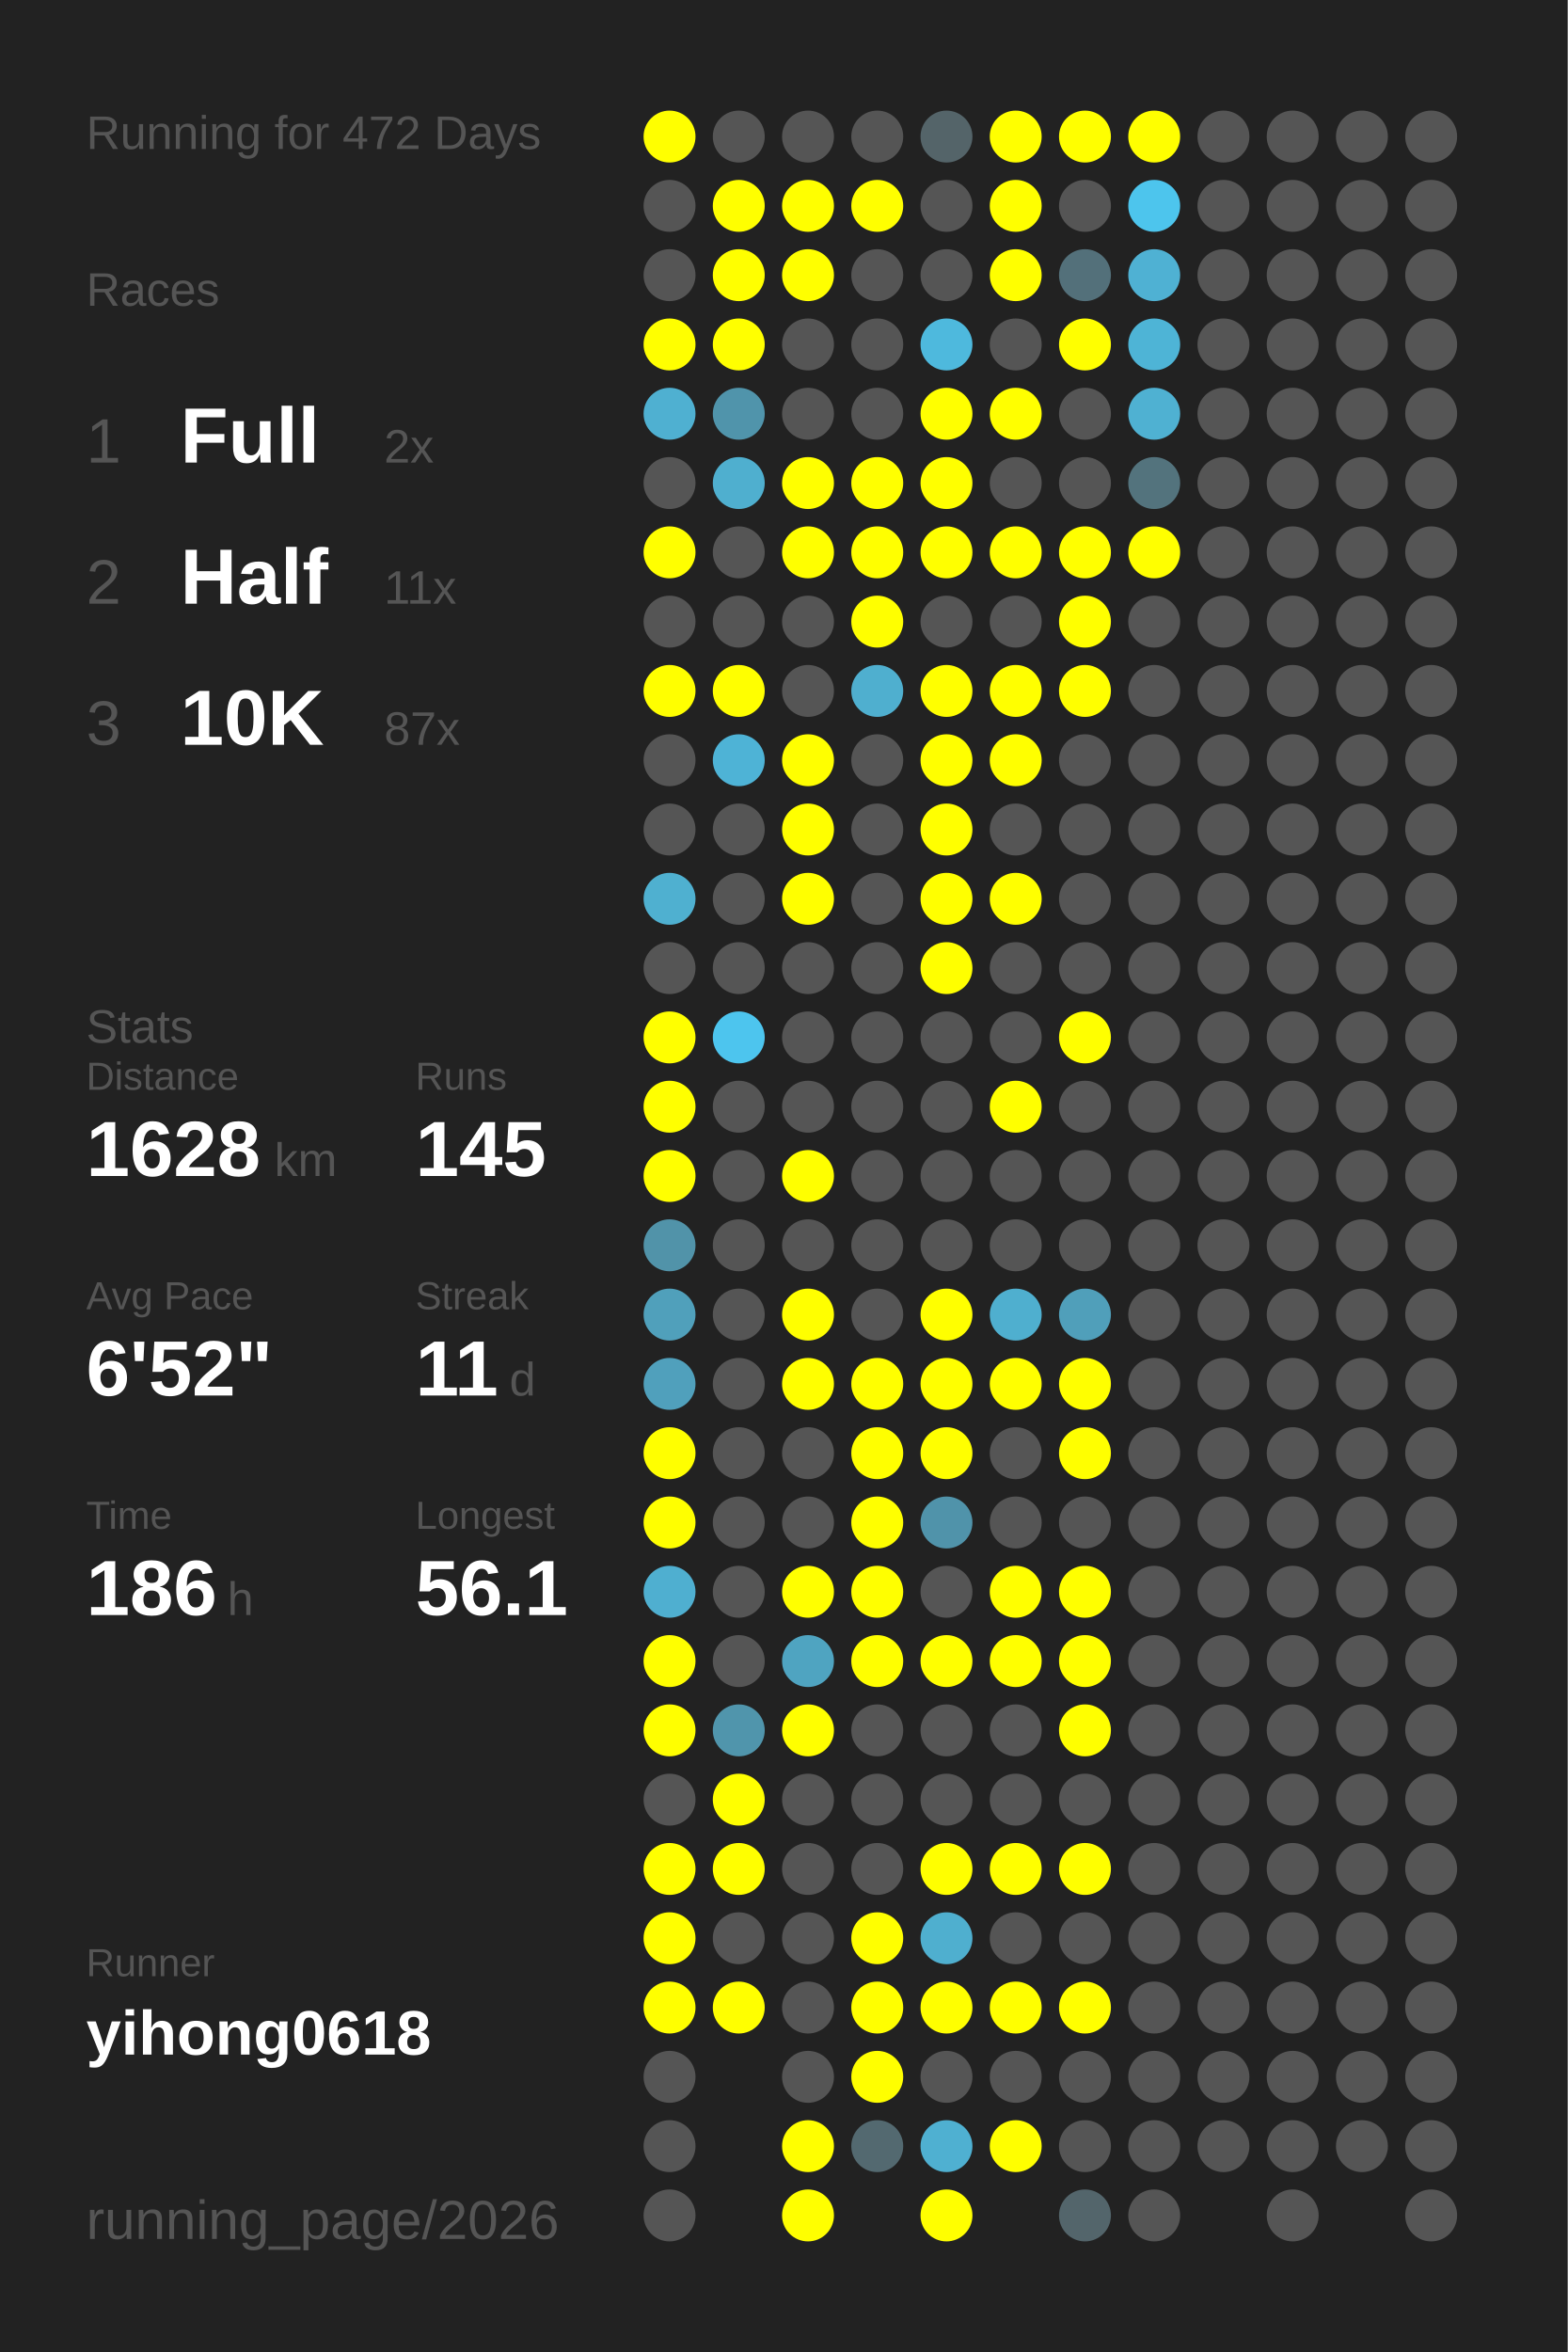
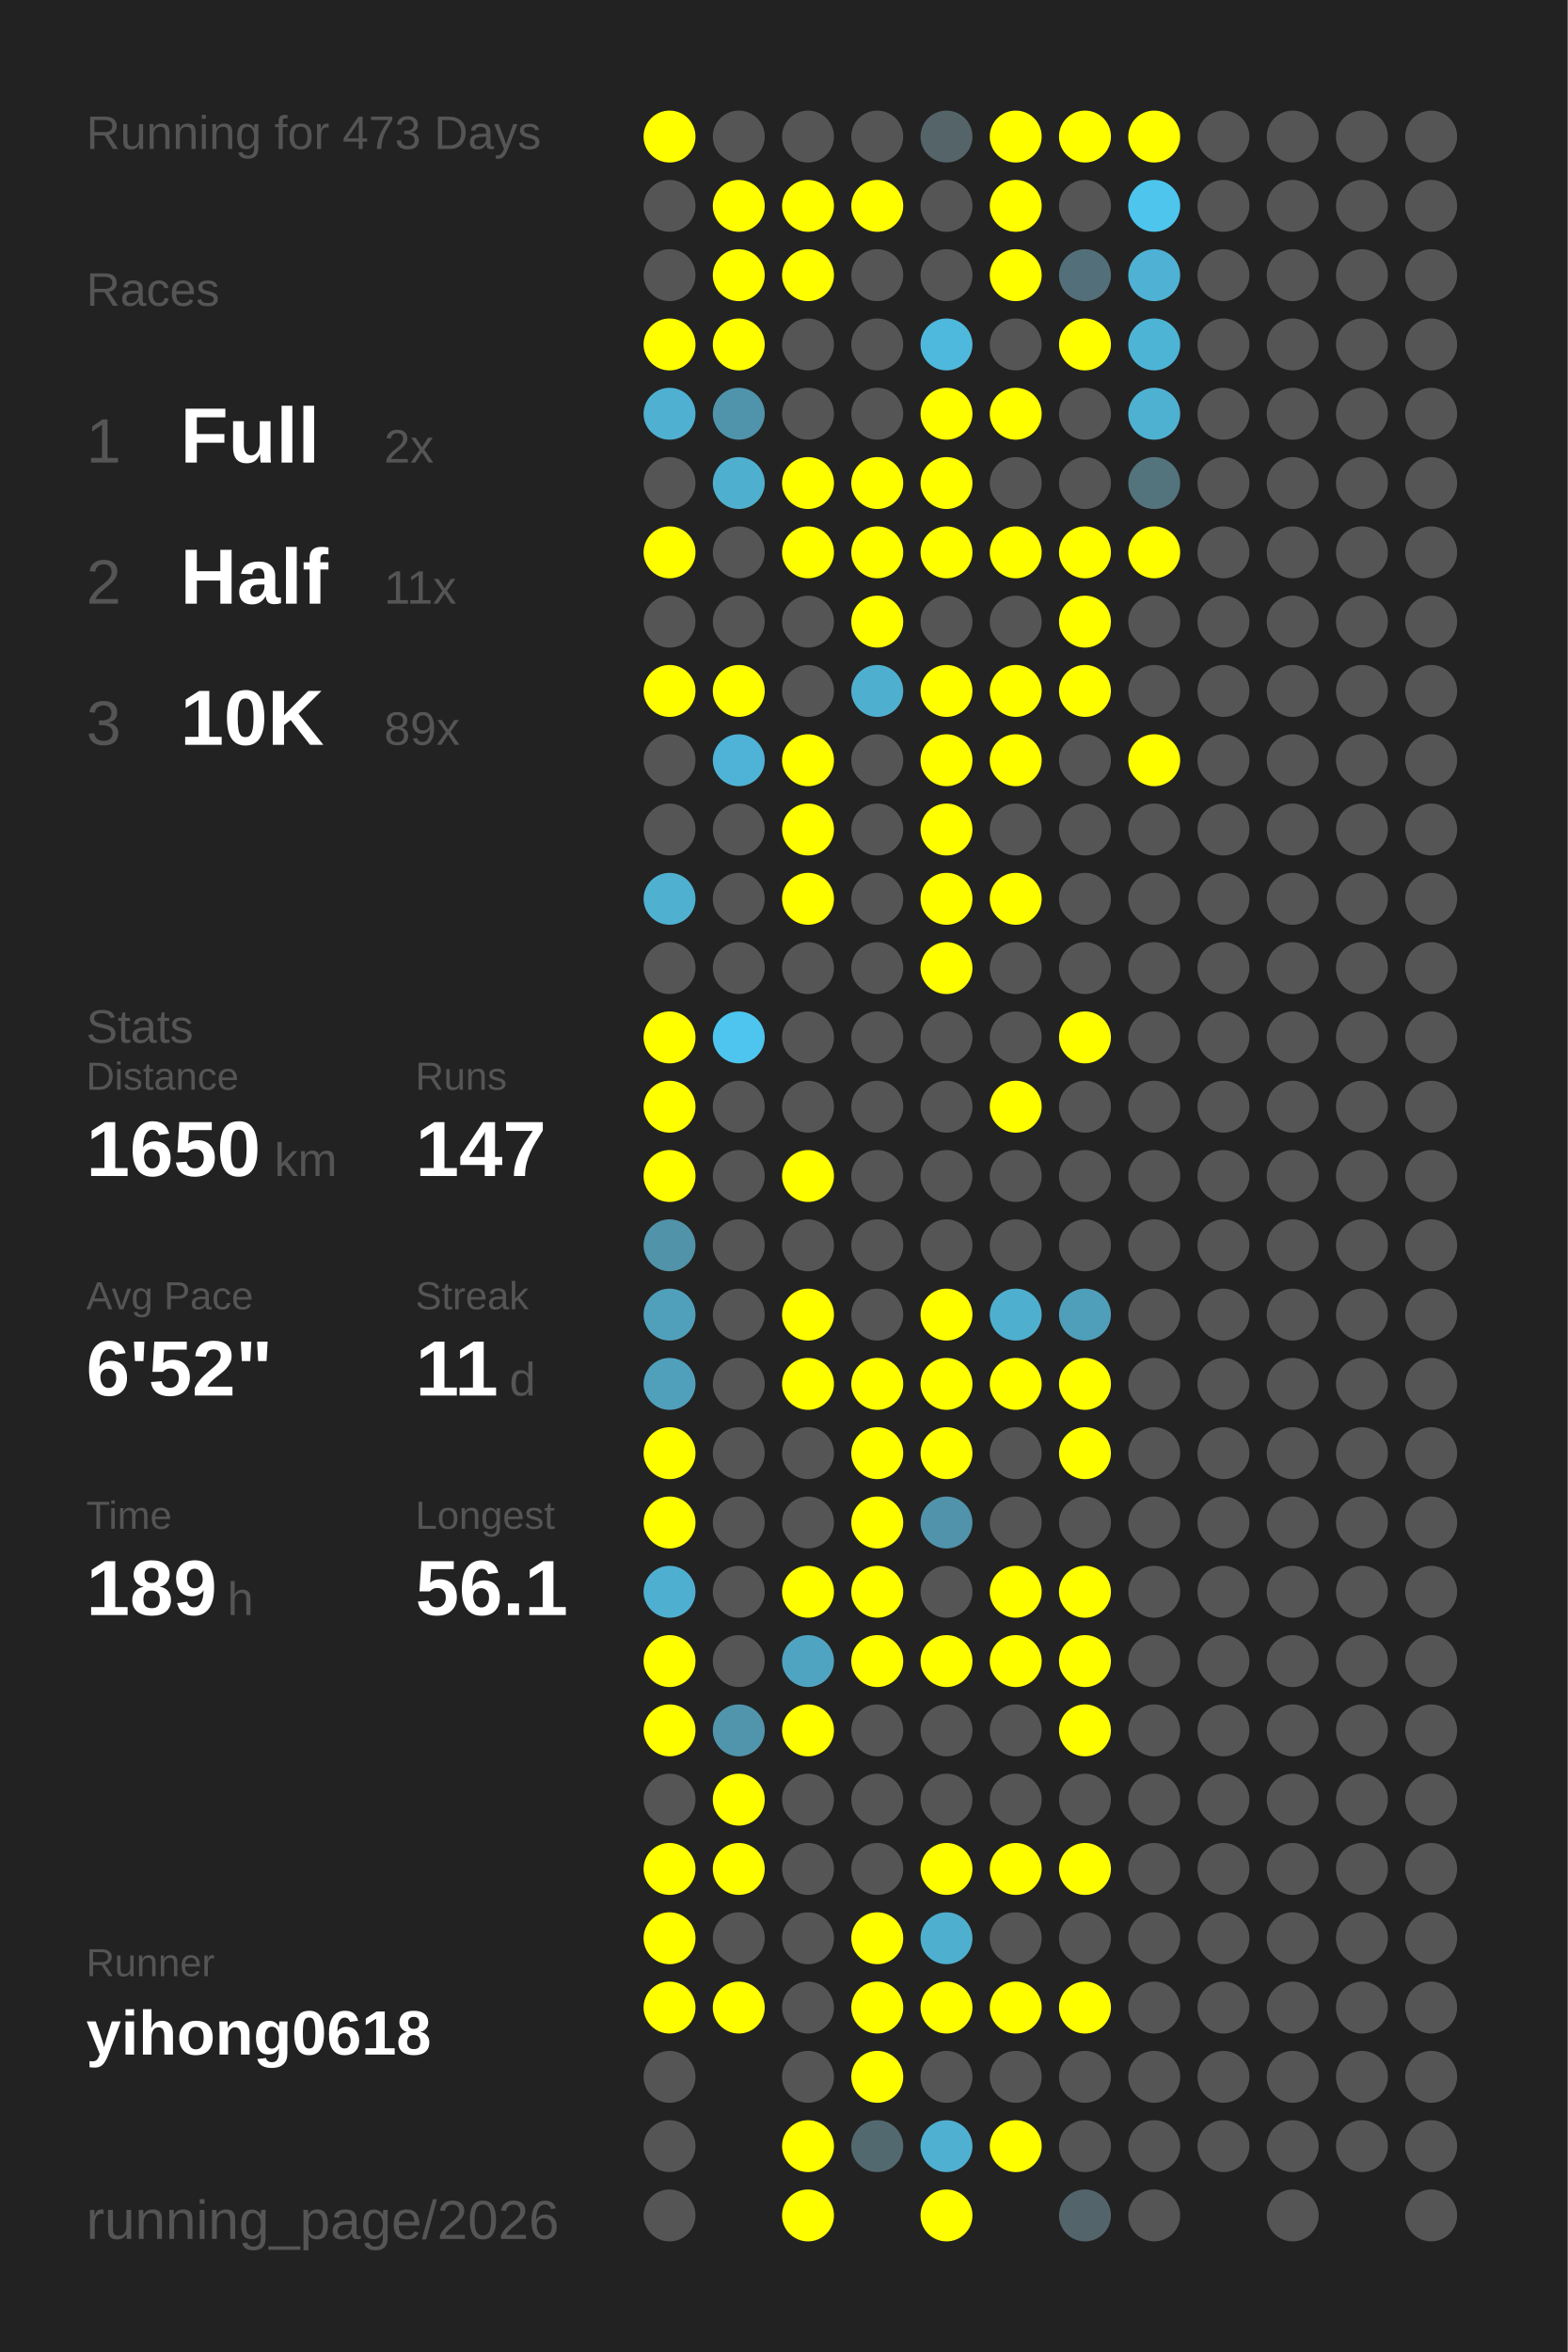
<svg xmlns="http://www.w3.org/2000/svg" baseProfile="full" height="300mm" version="1.1" viewBox="0,0,200,300" width="200mm">
  <defs />
  <rect fill="#222222" height="300" width="200" x="0" y="0" />
-   <text fill="#555555" style="font-size:6px; font-family:Arial;" x="11" y="19">Running for 472 Days</text>
+   <text fill="#555555" style="font-size:6px; font-family:Arial;" x="11" y="19">Running for 473 Days</text>
  <text fill="#555555" style="font-size:6px; font-family:Arial;" x="11" y="39">Races</text>
  <text fill="#555555" style="font-size:8px; font-family:Arial;" x="11" y="59">1</text>
  <text fill="#FFFFFF" style="font-size:10px; font-family:Arial; font-weight:bold;" x="23" y="59">Full</text>
  <text fill="#555555" style="font-size:6px; font-family:Arial;" x="49" y="59">2x</text>
  <text fill="#555555" style="font-size:8px; font-family:Arial;" x="11" y="77">2</text>
  <text fill="#FFFFFF" style="font-size:10px; font-family:Arial; font-weight:bold;" x="23" y="77">Half</text>
  <text fill="#555555" style="font-size:6px; font-family:Arial;" x="49" y="77">11x</text>
  <text fill="#555555" style="font-size:8px; font-family:Arial;" x="11" y="95">3</text>
  <text fill="#FFFFFF" style="font-size:10px; font-family:Arial; font-weight:bold;" x="23" y="95">10K</text>
-   <text fill="#555555" style="font-size:6px; font-family:Arial;" x="49" y="95">87x</text>
+   <text fill="#555555" style="font-size:6px; font-family:Arial;" x="49" y="95">89x</text>
  <text fill="#555555" style="font-size:6px; font-family:Arial;" x="11" y="133">Stats</text>
  <text fill="#555555" style="font-size:5px; font-family:Arial;" x="11" y="139">Distance</text>
-   <text fill="#FFFFFF" style="font-size:10px; font-family:Arial; font-weight:bold;" x="11" y="150">1628</text>
+   <text fill="#FFFFFF" style="font-size:10px; font-family:Arial; font-weight:bold;" x="11" y="150">1650</text>
  <text fill="#555555" style="font-size:6px; font-family:Arial;" x="35" y="150">km</text>
  <text fill="#555555" style="font-size:5px; font-family:Arial;" x="53" y="139">Runs</text>
-   <text fill="#FFFFFF" style="font-size:10px; font-family:Arial; font-weight:bold;" x="53" y="150">145</text>
+   <text fill="#FFFFFF" style="font-size:10px; font-family:Arial; font-weight:bold;" x="53" y="150">147</text>
  <text fill="#555555" style="font-size:5px; font-family:Arial;" x="11" y="167">Avg Pace</text>
  <text fill="#FFFFFF" style="font-size:10px; font-family:Arial; font-weight:bold;" x="11" y="178">6'52"</text>
  <text fill="#555555" style="font-size:5px; font-family:Arial;" x="53" y="167">Streak</text>
  <text fill="#FFFFFF" style="font-size:10px; font-family:Arial; font-weight:bold;" x="53" y="178">11</text>
  <text fill="#555555" style="font-size:6px; font-family:Arial;" x="65" y="178">d</text>
  <text fill="#555555" style="font-size:5px; font-family:Arial;" x="11" y="195">Time</text>
-   <text fill="#FFFFFF" style="font-size:10px; font-family:Arial; font-weight:bold;" x="11" y="206">186</text>
+   <text fill="#FFFFFF" style="font-size:10px; font-family:Arial; font-weight:bold;" x="11" y="206">189</text>
  <text fill="#555555" style="font-size:6px; font-family:Arial;" x="29" y="206">h</text>
  <text fill="#555555" style="font-size:5px; font-family:Arial;" x="53" y="195">Longest</text>
  <text fill="#FFFFFF" style="font-size:10px; font-family:Arial; font-weight:bold;" x="53" y="206">56.1</text>
  <text fill="#555555" style="font-size:5px; font-family:Arial;" x="11" y="252.065">Runner</text>
  <text fill="#FFFFFF" style="font-size:8px; font-family:Arial; font-weight:bold;" x="11" y="262.065">yihong0618</text>
  <text fill="#555555" style="font-size:7px; font-family:Arial;" x="11" y="285.581">running_page/2026</text>
  <circle cx="85.417" cy="17.419" fill="#FFFF00" r="3.312" />
  <circle cx="85.417" cy="26.258" fill="#555555" r="3.312" />
  <circle cx="85.417" cy="35.097" fill="#555555" r="3.312" />
  <circle cx="85.417" cy="43.935" fill="#FFFF00" r="3.312" />
  <circle cx="85.417" cy="52.774" fill="#4fb0d1" r="3.312" />
  <circle cx="85.417" cy="61.613" fill="#555555" r="3.312" />
  <circle cx="85.417" cy="70.452" fill="#FFFF00" r="3.312" />
  <circle cx="85.417" cy="79.29" fill="#555555" r="3.312" />
  <circle cx="85.417" cy="88.129" fill="#FFFF00" r="3.312" />
  <circle cx="85.417" cy="96.968" fill="#555555" r="3.312" />
  <circle cx="85.417" cy="105.806" fill="#555555" r="3.312" />
  <circle cx="85.417" cy="114.645" fill="#4fb0d0" r="3.312" />
  <circle cx="85.417" cy="123.484" fill="#555555" r="3.312" />
  <circle cx="85.417" cy="132.323" fill="#FFFF00" r="3.312" />
  <circle cx="85.417" cy="141.161" fill="#FFFF00" r="3.312" />
  <circle cx="85.417" cy="150" fill="#FFFF00" r="3.312" />
  <circle cx="85.417" cy="158.839" fill="#5193a9" r="3.312" />
  <circle cx="85.417" cy="167.677" fill="#50a0bb" r="3.312" />
  <circle cx="85.417" cy="176.516" fill="#50a0bc" r="3.312" />
  <circle cx="85.417" cy="185.355" fill="#FFFF00" r="3.312" />
  <circle cx="85.417" cy="194.194" fill="#FFFF00" r="3.312" />
  <circle cx="85.417" cy="203.032" fill="#4fafd0" r="3.312" />
  <circle cx="85.417" cy="211.871" fill="#FFFF00" r="3.312" />
  <circle cx="85.417" cy="220.71" fill="#FFFF00" r="3.312" />
  <circle cx="85.417" cy="229.548" fill="#555555" r="3.312" />
  <circle cx="85.417" cy="238.387" fill="#FFFF00" r="3.312" />
  <circle cx="85.417" cy="247.226" fill="#FFFF00" r="3.312" />
  <circle cx="85.417" cy="256.065" fill="#FFFF00" r="3.312" />
  <circle cx="85.417" cy="264.903" fill="#555555" r="3.312" />
  <circle cx="85.417" cy="273.742" fill="#555555" r="3.312" />
  <circle cx="85.417" cy="282.581" fill="#555555" r="3.312" />
  <circle cx="94.25" cy="17.419" fill="#555555" r="3.312" />
  <circle cx="94.25" cy="26.258" fill="#FFFF00" r="3.312" />
  <circle cx="94.25" cy="35.097" fill="#FFFF00" r="3.312" />
  <circle cx="94.25" cy="43.935" fill="#FFFF00" r="3.312" />
  <circle cx="94.25" cy="52.774" fill="#5094ab" r="3.312" />
  <circle cx="94.25" cy="61.613" fill="#4fafcf" r="3.312" />
  <circle cx="94.25" cy="70.452" fill="#555555" r="3.312" />
  <circle cx="94.25" cy="79.29" fill="#555555" r="3.312" />
  <circle cx="94.25" cy="88.129" fill="#FFFF00" r="3.312" />
  <circle cx="94.25" cy="96.968" fill="#4eb3d6" r="3.312" />
  <circle cx="94.25" cy="105.806" fill="#555555" r="3.312" />
  <circle cx="94.25" cy="114.645" fill="#555555" r="3.312" />
  <circle cx="94.25" cy="123.484" fill="#555555" r="3.312" />
  <circle cx="94.25" cy="132.323" fill="#4dc5ee" r="3.312" />
  <circle cx="94.25" cy="141.161" fill="#555555" r="3.312" />
  <circle cx="94.25" cy="150" fill="#555555" r="3.312" />
  <circle cx="94.25" cy="158.839" fill="#555555" r="3.312" />
  <circle cx="94.25" cy="167.677" fill="#555555" r="3.312" />
  <circle cx="94.25" cy="176.516" fill="#555555" r="3.312" />
  <circle cx="94.25" cy="185.355" fill="#555555" r="3.312" />
  <circle cx="94.25" cy="194.194" fill="#555555" r="3.312" />
  <circle cx="94.25" cy="203.032" fill="#555555" r="3.312" />
  <circle cx="94.25" cy="211.871" fill="#555555" r="3.312" />
  <circle cx="94.25" cy="220.71" fill="#5095ac" r="3.312" />
  <circle cx="94.25" cy="229.548" fill="#FFFF00" r="3.312" />
  <circle cx="94.25" cy="238.387" fill="#FFFF00" r="3.312" />
  <circle cx="94.25" cy="247.226" fill="#555555" r="3.312" />
  <circle cx="94.25" cy="256.065" fill="#FFFF00" r="3.312" />
  <circle cx="103.083" cy="17.419" fill="#555555" r="3.312" />
  <circle cx="103.083" cy="26.258" fill="#FFFF00" r="3.312" />
  <circle cx="103.083" cy="35.097" fill="#FFFF00" r="3.312" />
  <circle cx="103.083" cy="43.935" fill="#555555" r="3.312" />
  <circle cx="103.083" cy="52.774" fill="#555555" r="3.312" />
  <circle cx="103.083" cy="61.613" fill="#FFFF00" r="3.312" />
  <circle cx="103.083" cy="70.452" fill="#FFFF00" r="3.312" />
  <circle cx="103.083" cy="79.29" fill="#555555" r="3.312" />
  <circle cx="103.083" cy="88.129" fill="#555555" r="3.312" />
  <circle cx="103.083" cy="96.968" fill="#FFFF00" r="3.312" />
  <circle cx="103.083" cy="105.806" fill="#FFFF00" r="3.312" />
  <circle cx="103.083" cy="114.645" fill="#FFFF00" r="3.312" />
  <circle cx="103.083" cy="123.484" fill="#555555" r="3.312" />
  <circle cx="103.083" cy="132.323" fill="#555555" r="3.312" />
  <circle cx="103.083" cy="141.161" fill="#555555" r="3.312" />
  <circle cx="103.083" cy="150" fill="#FFFF00" r="3.312" />
  <circle cx="103.083" cy="158.839" fill="#555555" r="3.312" />
  <circle cx="103.083" cy="167.677" fill="#FFFF00" r="3.312" />
  <circle cx="103.083" cy="176.516" fill="#FFFF00" r="3.312" />
  <circle cx="103.083" cy="185.355" fill="#555555" r="3.312" />
  <circle cx="103.083" cy="194.194" fill="#555555" r="3.312" />
  <circle cx="103.083" cy="203.032" fill="#FFFF00" r="3.312" />
  <circle cx="103.083" cy="211.871" fill="#4fa4c1" r="3.312" />
  <circle cx="103.083" cy="220.71" fill="#FFFF00" r="3.312" />
  <circle cx="103.083" cy="229.548" fill="#555555" r="3.312" />
  <circle cx="103.083" cy="238.387" fill="#555555" r="3.312" />
  <circle cx="103.083" cy="247.226" fill="#555555" r="3.312" />
  <circle cx="103.083" cy="256.065" fill="#555555" r="3.312" />
  <circle cx="103.083" cy="264.903" fill="#555555" r="3.312" />
  <circle cx="103.083" cy="273.742" fill="#FFFF00" r="3.312" />
  <circle cx="103.083" cy="282.581" fill="#FFFF00" r="3.312" />
  <circle cx="111.917" cy="17.419" fill="#555555" r="3.312" />
  <circle cx="111.917" cy="26.258" fill="#FFFF00" r="3.312" />
  <circle cx="111.917" cy="35.097" fill="#555555" r="3.312" />
  <circle cx="111.917" cy="43.935" fill="#555555" r="3.312" />
  <circle cx="111.917" cy="52.774" fill="#555555" r="3.312" />
  <circle cx="111.917" cy="61.613" fill="#FFFF00" r="3.312" />
  <circle cx="111.917" cy="70.452" fill="#FFFF00" r="3.312" />
  <circle cx="111.917" cy="79.29" fill="#FFFF00" r="3.312" />
  <circle cx="111.917" cy="88.129" fill="#4fafcf" r="3.312" />
  <circle cx="111.917" cy="96.968" fill="#555555" r="3.312" />
  <circle cx="111.917" cy="105.806" fill="#555555" r="3.312" />
  <circle cx="111.917" cy="114.645" fill="#555555" r="3.312" />
  <circle cx="111.917" cy="123.484" fill="#555555" r="3.312" />
  <circle cx="111.917" cy="132.323" fill="#555555" r="3.312" />
  <circle cx="111.917" cy="141.161" fill="#555555" r="3.312" />
  <circle cx="111.917" cy="150" fill="#555555" r="3.312" />
  <circle cx="111.917" cy="158.839" fill="#555555" r="3.312" />
  <circle cx="111.917" cy="167.677" fill="#555555" r="3.312" />
  <circle cx="111.917" cy="176.516" fill="#FFFF00" r="3.312" />
  <circle cx="111.917" cy="185.355" fill="#FFFF00" r="3.312" />
  <circle cx="111.917" cy="194.194" fill="#FFFF00" r="3.312" />
  <circle cx="111.917" cy="203.032" fill="#FFFF00" r="3.312" />
  <circle cx="111.917" cy="211.871" fill="#FFFF00" r="3.312" />
  <circle cx="111.917" cy="220.71" fill="#555555" r="3.312" />
  <circle cx="111.917" cy="229.548" fill="#555555" r="3.312" />
  <circle cx="111.917" cy="238.387" fill="#555555" r="3.312" />
  <circle cx="111.917" cy="247.226" fill="#FFFF00" r="3.312" />
  <circle cx="111.917" cy="256.065" fill="#FFFF00" r="3.312" />
  <circle cx="111.917" cy="264.903" fill="#FFFF00" r="3.312" />
  <circle cx="111.917" cy="273.742" fill="#536970" r="3.312" />
  <circle cx="120.75" cy="17.419" fill="#546469" r="3.312" />
  <circle cx="120.75" cy="26.258" fill="#555555" r="3.312" />
  <circle cx="120.75" cy="35.097" fill="#555555" r="3.312" />
  <circle cx="120.75" cy="43.935" fill="#4eb9dd" r="3.312" />
  <circle cx="120.75" cy="52.774" fill="#FFFF00" r="3.312" />
  <circle cx="120.75" cy="61.613" fill="#FFFF00" r="3.312" />
  <circle cx="120.75" cy="70.452" fill="#FFFF00" r="3.312" />
  <circle cx="120.75" cy="79.29" fill="#555555" r="3.312" />
  <circle cx="120.75" cy="88.129" fill="#FFFF00" r="3.312" />
  <circle cx="120.75" cy="96.968" fill="#FFFF00" r="3.312" />
  <circle cx="120.75" cy="105.806" fill="#FFFF00" r="3.312" />
  <circle cx="120.75" cy="114.645" fill="#FFFF00" r="3.312" />
  <circle cx="120.75" cy="123.484" fill="#FFFF00" r="3.312" />
  <circle cx="120.75" cy="132.323" fill="#555555" r="3.312" />
  <circle cx="120.75" cy="141.161" fill="#555555" r="3.312" />
  <circle cx="120.75" cy="150" fill="#555555" r="3.312" />
  <circle cx="120.75" cy="158.839" fill="#555555" r="3.312" />
  <circle cx="120.75" cy="167.677" fill="#FFFF00" r="3.312" />
  <circle cx="120.75" cy="176.516" fill="#FFFF00" r="3.312" />
  <circle cx="120.75" cy="185.355" fill="#FFFF00" r="3.312" />
  <circle cx="120.75" cy="194.194" fill="#5093aa" r="3.312" />
  <circle cx="120.75" cy="203.032" fill="#555555" r="3.312" />
  <circle cx="120.75" cy="211.871" fill="#FFFF00" r="3.312" />
  <circle cx="120.75" cy="220.71" fill="#555555" r="3.312" />
  <circle cx="120.75" cy="229.548" fill="#555555" r="3.312" />
  <circle cx="120.75" cy="238.387" fill="#FFFF00" r="3.312" />
  <circle cx="120.75" cy="247.226" fill="#4fafcf" r="3.312" />
  <circle cx="120.75" cy="256.065" fill="#FFFF00" r="3.312" />
  <circle cx="120.75" cy="264.903" fill="#555555" r="3.312" />
  <circle cx="120.75" cy="273.742" fill="#4fb0d1" r="3.312" />
  <circle cx="120.75" cy="282.581" fill="#FFFF00" r="3.312" />
  <circle cx="129.583" cy="17.419" fill="#FFFF00" r="3.312" />
  <circle cx="129.583" cy="26.258" fill="#FFFF00" r="3.312" />
  <circle cx="129.583" cy="35.097" fill="#FFFF00" r="3.312" />
  <circle cx="129.583" cy="43.935" fill="#555555" r="3.312" />
  <circle cx="129.583" cy="52.774" fill="#FFFF00" r="3.312" />
  <circle cx="129.583" cy="61.613" fill="#555555" r="3.312" />
  <circle cx="129.583" cy="70.452" fill="#FFFF00" r="3.312" />
  <circle cx="129.583" cy="79.29" fill="#555555" r="3.312" />
  <circle cx="129.583" cy="88.129" fill="#FFFF00" r="3.312" />
  <circle cx="129.583" cy="96.968" fill="#FFFF00" r="3.312" />
  <circle cx="129.583" cy="105.806" fill="#555555" r="3.312" />
  <circle cx="129.583" cy="114.645" fill="#FFFF00" r="3.312" />
  <circle cx="129.583" cy="123.484" fill="#555555" r="3.312" />
  <circle cx="129.583" cy="132.323" fill="#555555" r="3.312" />
  <circle cx="129.583" cy="141.161" fill="#FFFF00" r="3.312" />
  <circle cx="129.583" cy="150" fill="#555555" r="3.312" />
  <circle cx="129.583" cy="158.839" fill="#555555" r="3.312" />
  <circle cx="129.583" cy="167.677" fill="#4fafcf" r="3.312" />
  <circle cx="129.583" cy="176.516" fill="#FFFF00" r="3.312" />
  <circle cx="129.583" cy="185.355" fill="#555555" r="3.312" />
  <circle cx="129.583" cy="194.194" fill="#555555" r="3.312" />
  <circle cx="129.583" cy="203.032" fill="#FFFF00" r="3.312" />
  <circle cx="129.583" cy="211.871" fill="#FFFF00" r="3.312" />
  <circle cx="129.583" cy="220.71" fill="#555555" r="3.312" />
  <circle cx="129.583" cy="229.548" fill="#555555" r="3.312" />
  <circle cx="129.583" cy="238.387" fill="#FFFF00" r="3.312" />
  <circle cx="129.583" cy="247.226" fill="#555555" r="3.312" />
  <circle cx="129.583" cy="256.065" fill="#FFFF00" r="3.312" />
  <circle cx="129.583" cy="264.903" fill="#555555" r="3.312" />
  <circle cx="129.583" cy="273.742" fill="#FFFF00" r="3.312" />
  <circle cx="138.417" cy="17.419" fill="#FFFF00" r="3.312" />
  <circle cx="138.417" cy="26.258" fill="#555555" r="3.312" />
  <circle cx="138.417" cy="35.097" fill="#53707a" r="3.312" />
  <circle cx="138.417" cy="43.935" fill="#FFFF00" r="3.312" />
  <circle cx="138.417" cy="52.774" fill="#555555" r="3.312" />
  <circle cx="138.417" cy="61.613" fill="#555555" r="3.312" />
  <circle cx="138.417" cy="70.452" fill="#FFFF00" r="3.312" />
  <circle cx="138.417" cy="79.29" fill="#FFFF00" r="3.312" />
  <circle cx="138.417" cy="88.129" fill="#FFFF00" r="3.312" />
  <circle cx="138.417" cy="96.968" fill="#555555" r="3.312" />
  <circle cx="138.417" cy="105.806" fill="#555555" r="3.312" />
  <circle cx="138.417" cy="114.645" fill="#555555" r="3.312" />
  <circle cx="138.417" cy="123.484" fill="#555555" r="3.312" />
  <circle cx="138.417" cy="132.323" fill="#FFFF00" r="3.312" />
  <circle cx="138.417" cy="141.161" fill="#555555" r="3.312" />
  <circle cx="138.417" cy="150" fill="#555555" r="3.312" />
  <circle cx="138.417" cy="158.839" fill="#555555" r="3.312" />
  <circle cx="138.417" cy="167.677" fill="#509fba" r="3.312" />
  <circle cx="138.417" cy="176.516" fill="#FFFF00" r="3.312" />
  <circle cx="138.417" cy="185.355" fill="#FFFF00" r="3.312" />
  <circle cx="138.417" cy="194.194" fill="#555555" r="3.312" />
  <circle cx="138.417" cy="203.032" fill="#FFFF00" r="3.312" />
  <circle cx="138.417" cy="211.871" fill="#FFFF00" r="3.312" />
  <circle cx="138.417" cy="220.71" fill="#FFFF00" r="3.312" />
  <circle cx="138.417" cy="229.548" fill="#555555" r="3.312" />
  <circle cx="138.417" cy="238.387" fill="#FFFF00" r="3.312" />
  <circle cx="138.417" cy="247.226" fill="#555555" r="3.312" />
  <circle cx="138.417" cy="256.065" fill="#FFFF00" r="3.312" />
  <circle cx="138.417" cy="264.903" fill="#555555" r="3.312" />
  <circle cx="138.417" cy="273.742" fill="#555555" r="3.312" />
  <circle cx="138.417" cy="282.581" fill="#53656b" r="3.312" />
  <circle cx="147.25" cy="17.419" fill="#FFFF00" r="3.312" />
  <circle cx="147.25" cy="26.258" fill="#4dc5ed" r="3.312" />
  <circle cx="147.25" cy="35.097" fill="#4fb1d3" r="3.312" />
  <circle cx="147.25" cy="43.935" fill="#4eb4d6" r="3.312" />
  <circle cx="147.25" cy="52.774" fill="#4fb1d2" r="3.312" />
  <circle cx="147.25" cy="61.613" fill="#53737d" r="3.312" />
  <circle cx="147.25" cy="70.452" fill="#FFFF00" r="3.312" />
  <circle cx="147.25" cy="79.29" fill="#555555" r="3.312" />
  <circle cx="147.25" cy="88.129" fill="#555555" r="3.312" />
-   <circle cx="147.25" cy="96.968" fill="#555555" r="3.312" />
+   <circle cx="147.25" cy="96.968" fill="#FFFF00" r="3.312" />
  <circle cx="147.25" cy="105.806" fill="#555555" r="3.312" />
  <circle cx="147.25" cy="114.645" fill="#555555" r="3.312" />
  <circle cx="147.25" cy="123.484" fill="#555555" r="3.312" />
  <circle cx="147.25" cy="132.323" fill="#555555" r="3.312" />
  <circle cx="147.25" cy="141.161" fill="#555555" r="3.312" />
  <circle cx="147.25" cy="150" fill="#555555" r="3.312" />
  <circle cx="147.25" cy="158.839" fill="#555555" r="3.312" />
  <circle cx="147.25" cy="167.677" fill="#555555" r="3.312" />
  <circle cx="147.25" cy="176.516" fill="#555555" r="3.312" />
  <circle cx="147.25" cy="185.355" fill="#555555" r="3.312" />
  <circle cx="147.25" cy="194.194" fill="#555555" r="3.312" />
  <circle cx="147.25" cy="203.032" fill="#555555" r="3.312" />
  <circle cx="147.25" cy="211.871" fill="#555555" r="3.312" />
  <circle cx="147.25" cy="220.71" fill="#555555" r="3.312" />
  <circle cx="147.25" cy="229.548" fill="#555555" r="3.312" />
  <circle cx="147.25" cy="238.387" fill="#555555" r="3.312" />
  <circle cx="147.25" cy="247.226" fill="#555555" r="3.312" />
  <circle cx="147.25" cy="256.065" fill="#555555" r="3.312" />
  <circle cx="147.25" cy="264.903" fill="#555555" r="3.312" />
  <circle cx="147.25" cy="273.742" fill="#555555" r="3.312" />
  <circle cx="147.25" cy="282.581" fill="#555555" r="3.312" />
  <circle cx="156.083" cy="17.419" fill="#555555" r="3.312" />
  <circle cx="156.083" cy="26.258" fill="#555555" r="3.312" />
  <circle cx="156.083" cy="35.097" fill="#555555" r="3.312" />
  <circle cx="156.083" cy="43.935" fill="#555555" r="3.312" />
  <circle cx="156.083" cy="52.774" fill="#555555" r="3.312" />
  <circle cx="156.083" cy="61.613" fill="#555555" r="3.312" />
  <circle cx="156.083" cy="70.452" fill="#555555" r="3.312" />
  <circle cx="156.083" cy="79.29" fill="#555555" r="3.312" />
  <circle cx="156.083" cy="88.129" fill="#555555" r="3.312" />
  <circle cx="156.083" cy="96.968" fill="#555555" r="3.312" />
  <circle cx="156.083" cy="105.806" fill="#555555" r="3.312" />
  <circle cx="156.083" cy="114.645" fill="#555555" r="3.312" />
  <circle cx="156.083" cy="123.484" fill="#555555" r="3.312" />
  <circle cx="156.083" cy="132.323" fill="#555555" r="3.312" />
  <circle cx="156.083" cy="141.161" fill="#555555" r="3.312" />
  <circle cx="156.083" cy="150" fill="#555555" r="3.312" />
  <circle cx="156.083" cy="158.839" fill="#555555" r="3.312" />
  <circle cx="156.083" cy="167.677" fill="#555555" r="3.312" />
  <circle cx="156.083" cy="176.516" fill="#555555" r="3.312" />
  <circle cx="156.083" cy="185.355" fill="#555555" r="3.312" />
  <circle cx="156.083" cy="194.194" fill="#555555" r="3.312" />
  <circle cx="156.083" cy="203.032" fill="#555555" r="3.312" />
  <circle cx="156.083" cy="211.871" fill="#555555" r="3.312" />
  <circle cx="156.083" cy="220.71" fill="#555555" r="3.312" />
  <circle cx="156.083" cy="229.548" fill="#555555" r="3.312" />
  <circle cx="156.083" cy="238.387" fill="#555555" r="3.312" />
  <circle cx="156.083" cy="247.226" fill="#555555" r="3.312" />
  <circle cx="156.083" cy="256.065" fill="#555555" r="3.312" />
  <circle cx="156.083" cy="264.903" fill="#555555" r="3.312" />
  <circle cx="156.083" cy="273.742" fill="#555555" r="3.312" />
  <circle cx="164.917" cy="17.419" fill="#555555" r="3.312" />
  <circle cx="164.917" cy="26.258" fill="#555555" r="3.312" />
  <circle cx="164.917" cy="35.097" fill="#555555" r="3.312" />
  <circle cx="164.917" cy="43.935" fill="#555555" r="3.312" />
  <circle cx="164.917" cy="52.774" fill="#555555" r="3.312" />
  <circle cx="164.917" cy="61.613" fill="#555555" r="3.312" />
  <circle cx="164.917" cy="70.452" fill="#555555" r="3.312" />
  <circle cx="164.917" cy="79.29" fill="#555555" r="3.312" />
  <circle cx="164.917" cy="88.129" fill="#555555" r="3.312" />
  <circle cx="164.917" cy="96.968" fill="#555555" r="3.312" />
  <circle cx="164.917" cy="105.806" fill="#555555" r="3.312" />
  <circle cx="164.917" cy="114.645" fill="#555555" r="3.312" />
  <circle cx="164.917" cy="123.484" fill="#555555" r="3.312" />
  <circle cx="164.917" cy="132.323" fill="#555555" r="3.312" />
  <circle cx="164.917" cy="141.161" fill="#555555" r="3.312" />
  <circle cx="164.917" cy="150" fill="#555555" r="3.312" />
  <circle cx="164.917" cy="158.839" fill="#555555" r="3.312" />
  <circle cx="164.917" cy="167.677" fill="#555555" r="3.312" />
  <circle cx="164.917" cy="176.516" fill="#555555" r="3.312" />
  <circle cx="164.917" cy="185.355" fill="#555555" r="3.312" />
  <circle cx="164.917" cy="194.194" fill="#555555" r="3.312" />
  <circle cx="164.917" cy="203.032" fill="#555555" r="3.312" />
  <circle cx="164.917" cy="211.871" fill="#555555" r="3.312" />
  <circle cx="164.917" cy="220.71" fill="#555555" r="3.312" />
  <circle cx="164.917" cy="229.548" fill="#555555" r="3.312" />
  <circle cx="164.917" cy="238.387" fill="#555555" r="3.312" />
  <circle cx="164.917" cy="247.226" fill="#555555" r="3.312" />
  <circle cx="164.917" cy="256.065" fill="#555555" r="3.312" />
  <circle cx="164.917" cy="264.903" fill="#555555" r="3.312" />
  <circle cx="164.917" cy="273.742" fill="#555555" r="3.312" />
  <circle cx="164.917" cy="282.581" fill="#555555" r="3.312" />
  <circle cx="173.75" cy="17.419" fill="#555555" r="3.312" />
  <circle cx="173.75" cy="26.258" fill="#555555" r="3.312" />
  <circle cx="173.75" cy="35.097" fill="#555555" r="3.312" />
  <circle cx="173.75" cy="43.935" fill="#555555" r="3.312" />
  <circle cx="173.75" cy="52.774" fill="#555555" r="3.312" />
  <circle cx="173.75" cy="61.613" fill="#555555" r="3.312" />
  <circle cx="173.75" cy="70.452" fill="#555555" r="3.312" />
  <circle cx="173.75" cy="79.29" fill="#555555" r="3.312" />
  <circle cx="173.75" cy="88.129" fill="#555555" r="3.312" />
  <circle cx="173.75" cy="96.968" fill="#555555" r="3.312" />
  <circle cx="173.75" cy="105.806" fill="#555555" r="3.312" />
  <circle cx="173.75" cy="114.645" fill="#555555" r="3.312" />
  <circle cx="173.75" cy="123.484" fill="#555555" r="3.312" />
  <circle cx="173.75" cy="132.323" fill="#555555" r="3.312" />
  <circle cx="173.75" cy="141.161" fill="#555555" r="3.312" />
  <circle cx="173.75" cy="150" fill="#555555" r="3.312" />
  <circle cx="173.75" cy="158.839" fill="#555555" r="3.312" />
  <circle cx="173.75" cy="167.677" fill="#555555" r="3.312" />
  <circle cx="173.75" cy="176.516" fill="#555555" r="3.312" />
  <circle cx="173.75" cy="185.355" fill="#555555" r="3.312" />
  <circle cx="173.75" cy="194.194" fill="#555555" r="3.312" />
  <circle cx="173.75" cy="203.032" fill="#555555" r="3.312" />
  <circle cx="173.75" cy="211.871" fill="#555555" r="3.312" />
  <circle cx="173.75" cy="220.71" fill="#555555" r="3.312" />
  <circle cx="173.75" cy="229.548" fill="#555555" r="3.312" />
  <circle cx="173.75" cy="238.387" fill="#555555" r="3.312" />
  <circle cx="173.75" cy="247.226" fill="#555555" r="3.312" />
  <circle cx="173.75" cy="256.065" fill="#555555" r="3.312" />
  <circle cx="173.75" cy="264.903" fill="#555555" r="3.312" />
  <circle cx="173.75" cy="273.742" fill="#555555" r="3.312" />
  <circle cx="182.583" cy="17.419" fill="#555555" r="3.312" />
  <circle cx="182.583" cy="26.258" fill="#555555" r="3.312" />
  <circle cx="182.583" cy="35.097" fill="#555555" r="3.312" />
  <circle cx="182.583" cy="43.935" fill="#555555" r="3.312" />
  <circle cx="182.583" cy="52.774" fill="#555555" r="3.312" />
  <circle cx="182.583" cy="61.613" fill="#555555" r="3.312" />
  <circle cx="182.583" cy="70.452" fill="#555555" r="3.312" />
  <circle cx="182.583" cy="79.29" fill="#555555" r="3.312" />
  <circle cx="182.583" cy="88.129" fill="#555555" r="3.312" />
  <circle cx="182.583" cy="96.968" fill="#555555" r="3.312" />
  <circle cx="182.583" cy="105.806" fill="#555555" r="3.312" />
  <circle cx="182.583" cy="114.645" fill="#555555" r="3.312" />
  <circle cx="182.583" cy="123.484" fill="#555555" r="3.312" />
  <circle cx="182.583" cy="132.323" fill="#555555" r="3.312" />
  <circle cx="182.583" cy="141.161" fill="#555555" r="3.312" />
  <circle cx="182.583" cy="150" fill="#555555" r="3.312" />
  <circle cx="182.583" cy="158.839" fill="#555555" r="3.312" />
  <circle cx="182.583" cy="167.677" fill="#555555" r="3.312" />
  <circle cx="182.583" cy="176.516" fill="#555555" r="3.312" />
  <circle cx="182.583" cy="185.355" fill="#555555" r="3.312" />
  <circle cx="182.583" cy="194.194" fill="#555555" r="3.312" />
  <circle cx="182.583" cy="203.032" fill="#555555" r="3.312" />
  <circle cx="182.583" cy="211.871" fill="#555555" r="3.312" />
  <circle cx="182.583" cy="220.71" fill="#555555" r="3.312" />
  <circle cx="182.583" cy="229.548" fill="#555555" r="3.312" />
  <circle cx="182.583" cy="238.387" fill="#555555" r="3.312" />
  <circle cx="182.583" cy="247.226" fill="#555555" r="3.312" />
  <circle cx="182.583" cy="256.065" fill="#555555" r="3.312" />
  <circle cx="182.583" cy="264.903" fill="#555555" r="3.312" />
  <circle cx="182.583" cy="273.742" fill="#555555" r="3.312" />
  <circle cx="182.583" cy="282.581" fill="#555555" r="3.312" />
</svg>
